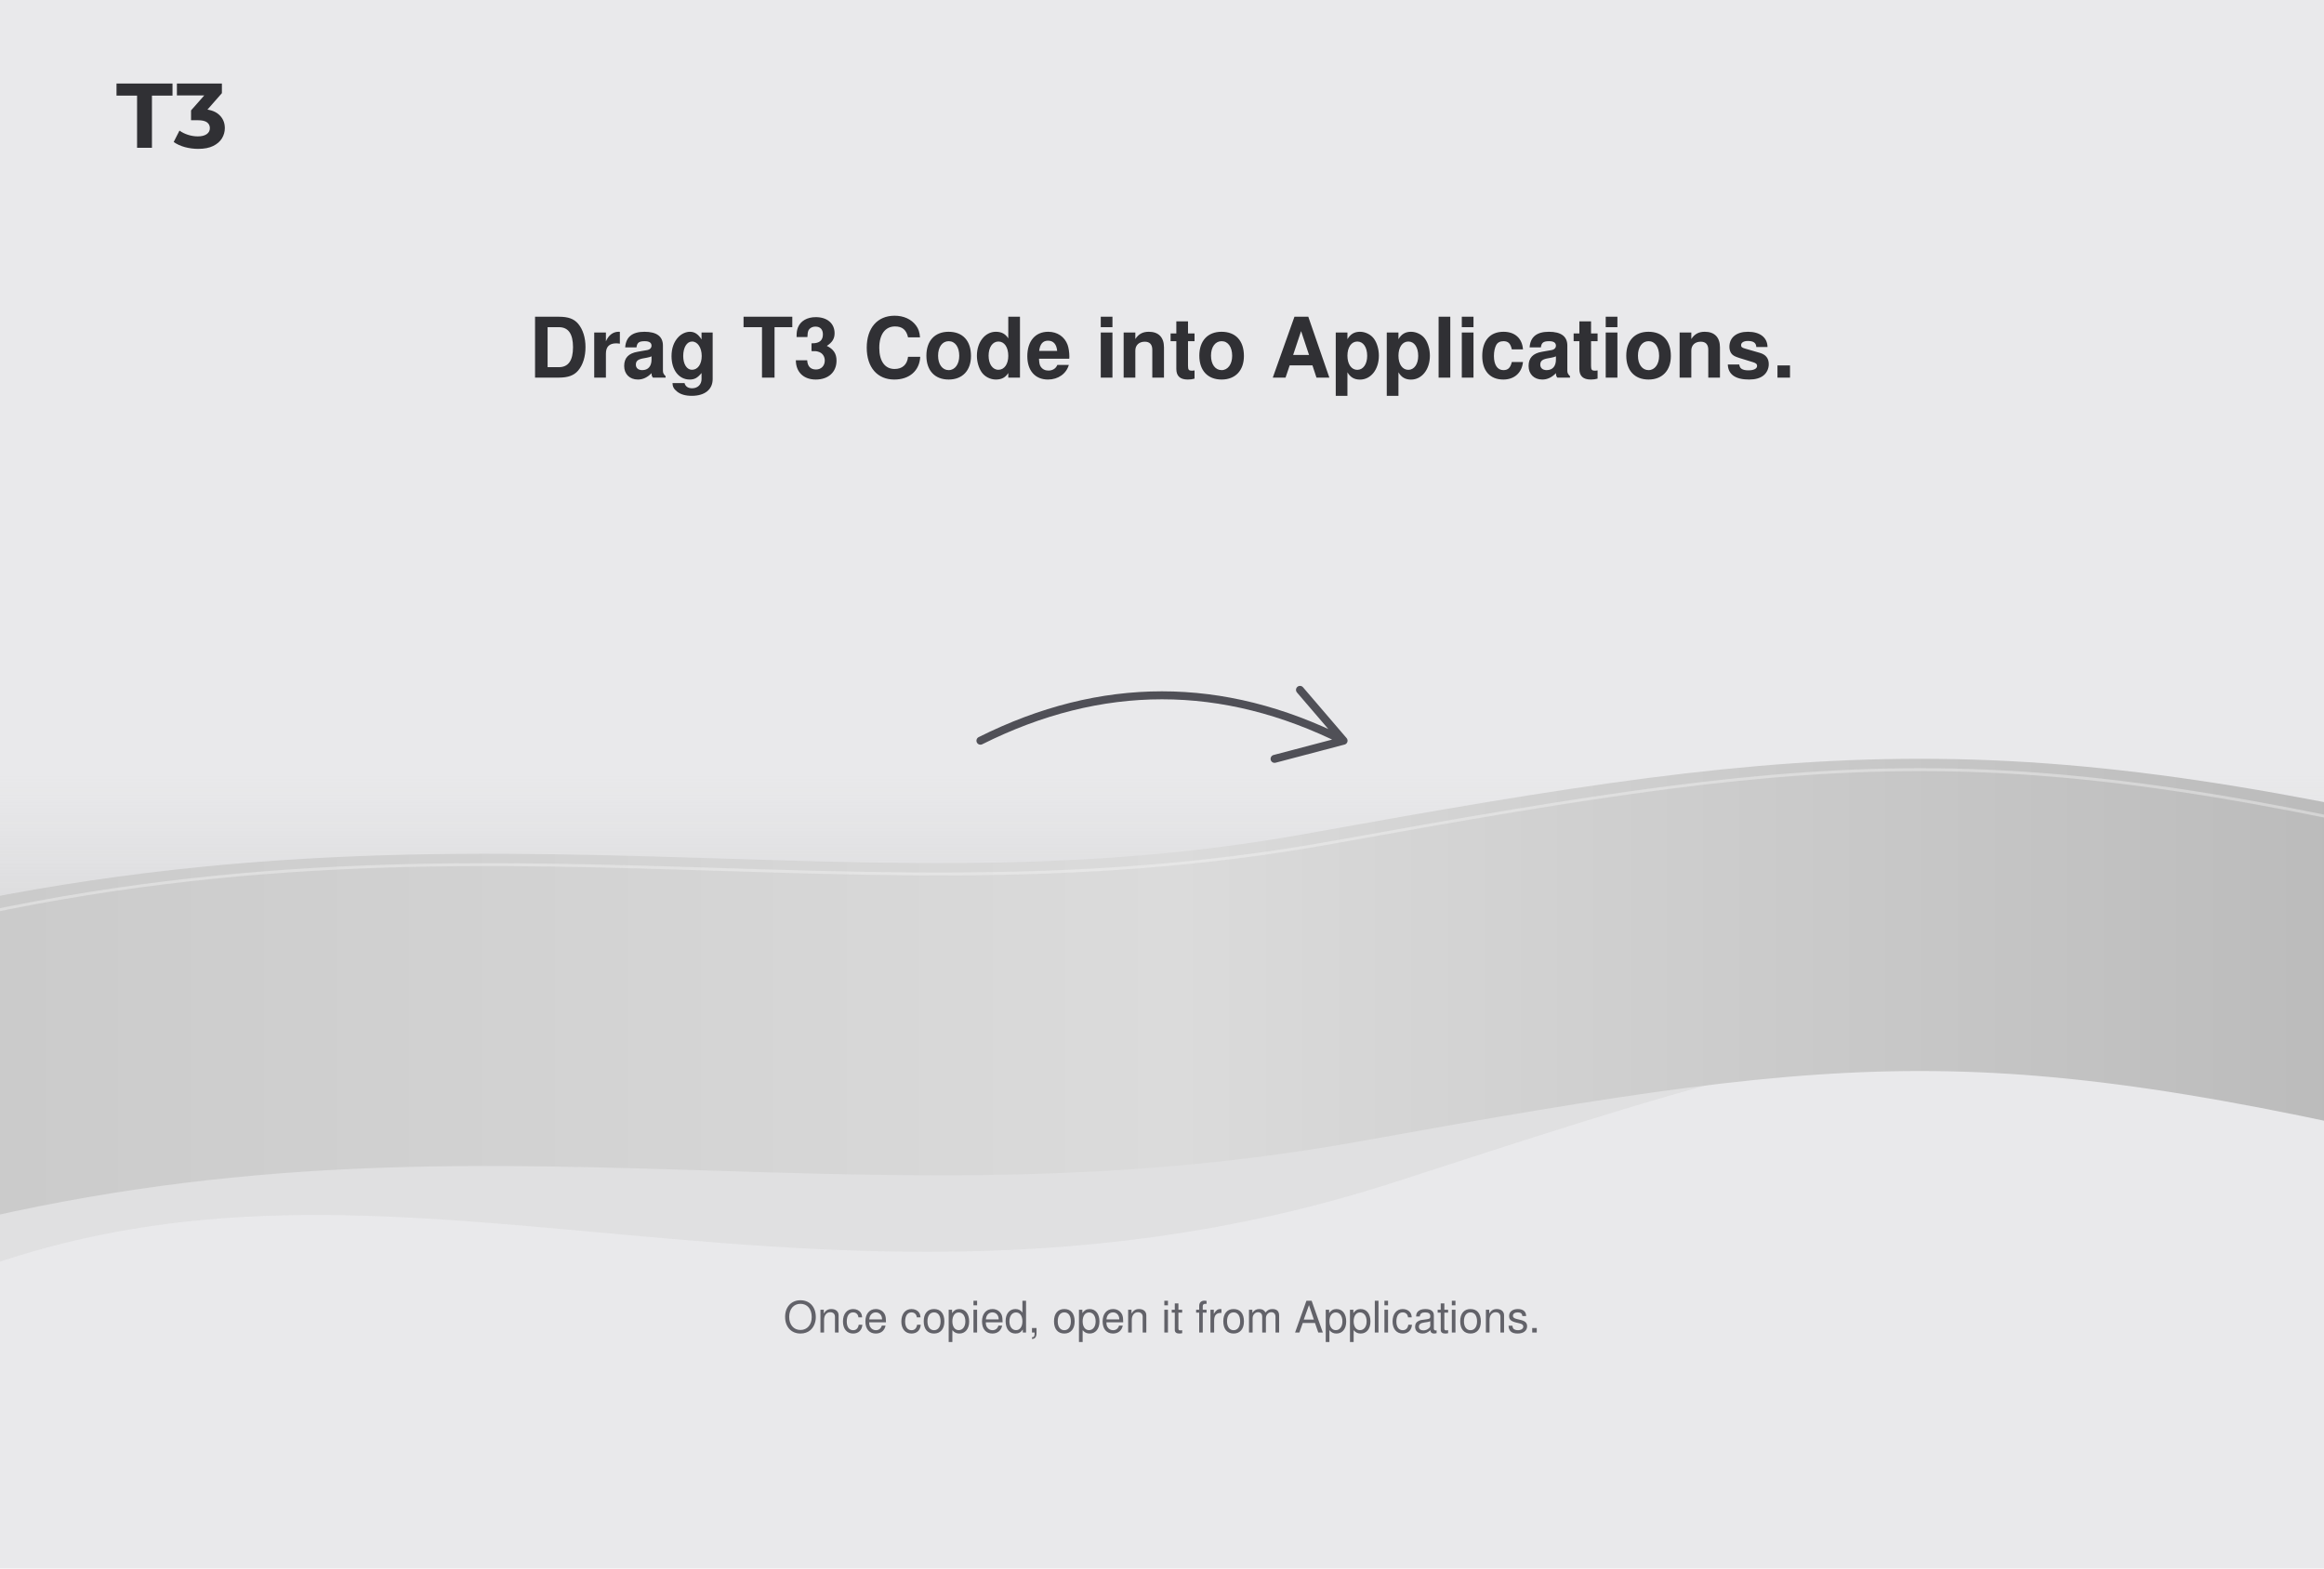
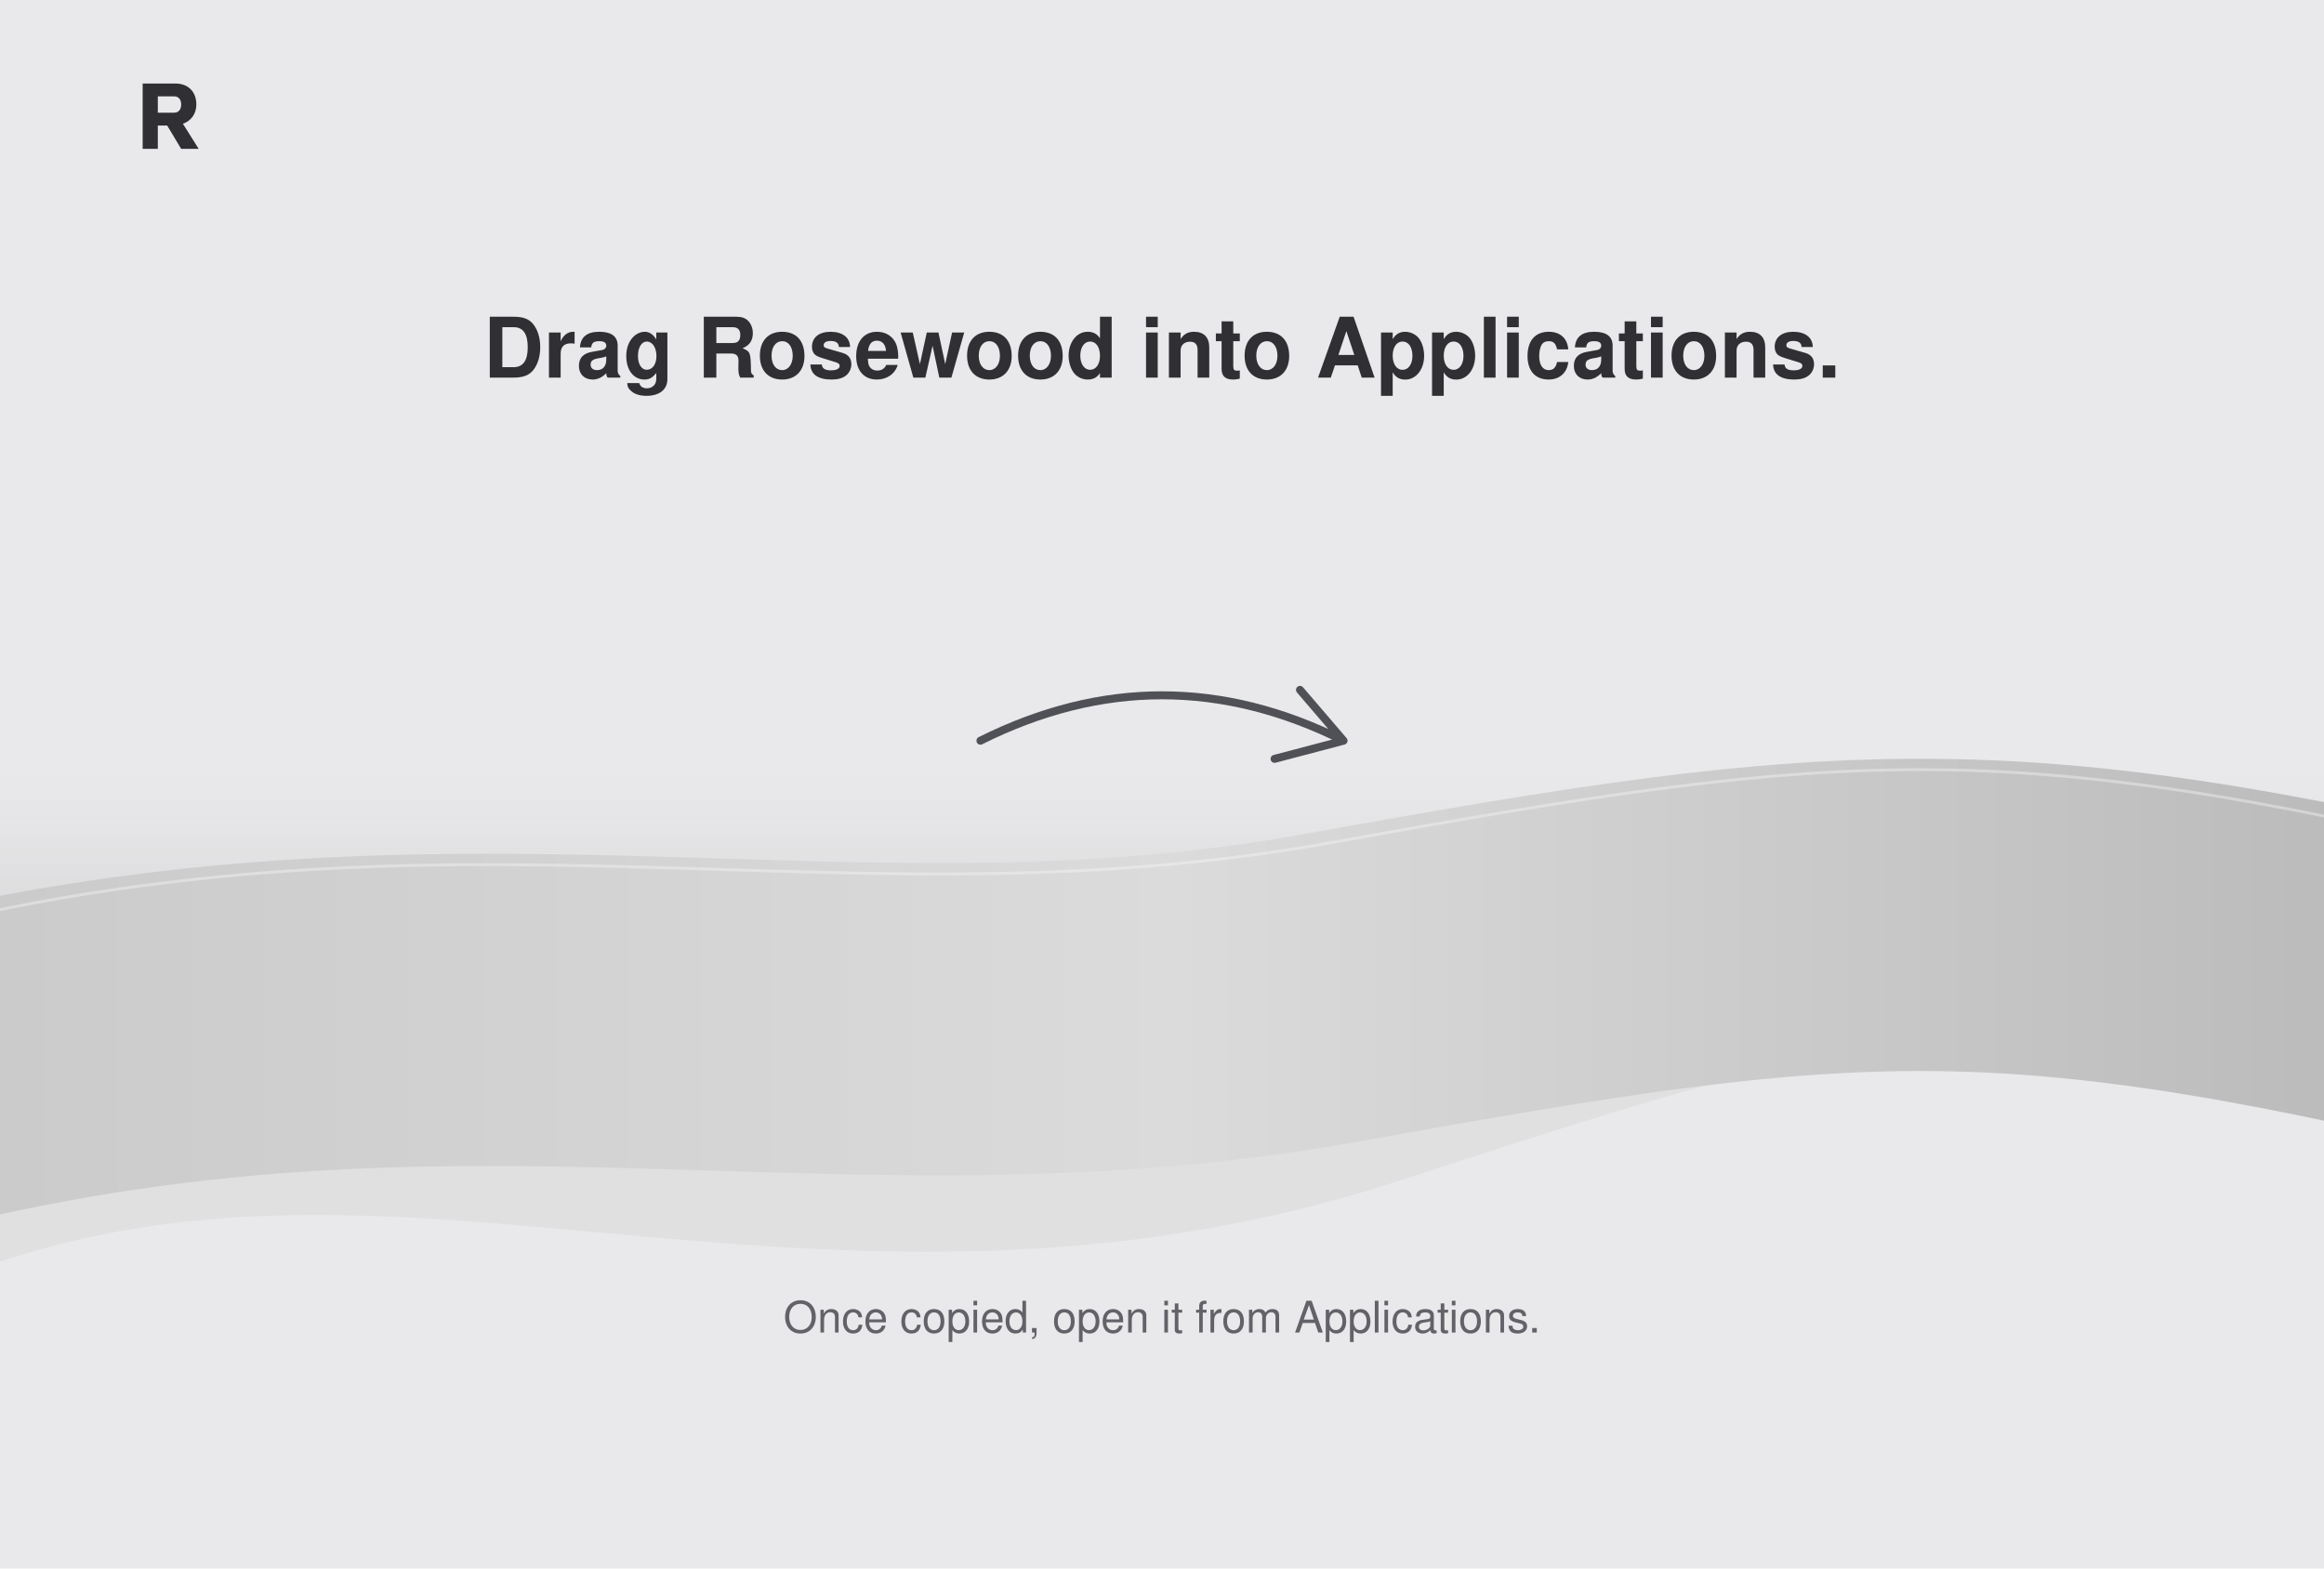
<svg xmlns="http://www.w3.org/2000/svg" width="1280" height="864" viewBox="0 0 640 432">
  <defs>
    <linearGradient id="veil" x1="0" y1="0" x2="0" y2="1">
      <stop stop-color="#B7B7B7" stop-opacity="0" />
      <stop offset=".55" stop-color="#A5A5A5" stop-opacity=".24" />
      <stop offset="1" stop-color="#D1D1D1" stop-opacity=".4" />
    </linearGradient>
    <linearGradient id="silk" x1="0" y1="0" x2="1" y2="0">
      <stop stop-color="#C8C8C8" />
      <stop offset=".5" stop-color="#DBDBDB" />
      <stop offset="1" stop-color="#B5B5B5" />
    </linearGradient>
  </defs>
  <rect width="640" height="432" fill="#E9E9EB" />
  <path d="M-60 293C95 220 214 304 362 256S559 191 707 257" stroke="url(#veil)" stroke-width="146" fill="none" opacity="1" stroke-linecap="round" stroke-linejoin="round" />
  <path d="M-60 306C113 252 223 298 367 272S553 242 707 280" stroke="url(#silk)" stroke-width="86" fill="none" opacity="1" stroke-linecap="round" stroke-linejoin="round" />
  <path d="M-60 266C113 212 223 258 367 232S553 202 707 240" stroke="#F5F5F5" stroke-width="0.8" fill="none" opacity="0.42" stroke-linecap="round" stroke-linejoin="round" />
-   <svg x="32" y="23" width="30" height="18" viewBox="15.531 37 94.394 56.96" fill="#303034">
-     <path d="M33.451 93V47.56H15.531V37H64.331V47.56H46.411V93H33.451ZM86.725 93.96C82.832 93.96 78.965 93.453 75.125 92.44C71.285 91.373 68.032 89.88 65.365 87.96L70.405 78.04C72.539 79.587 75.019 80.813 77.845 81.72C80.672 82.627 83.525 83.08 86.405 83.08C89.659 83.08 92.219 82.44 94.085 81.16C95.952 79.88 96.885 78.12 96.885 75.88C96.885 73.747 96.059 72.067 94.405 70.84C92.752 69.613 90.085 69 86.405 69H80.485V60.44L96.085 42.76L97.525 47.4H68.165V37H107.365V45.4L91.845 63.08L85.285 59.32H89.045C95.925 59.32 101.125 60.867 104.645 63.96C108.165 67.053 109.925 71.027 109.925 75.88C109.925 79.027 109.099 81.987 107.445 84.76C105.792 87.48 103.259 89.693 99.845 91.4C96.432 93.107 92.059 93.96 86.725 93.96Z" />
+   <svg x="32" y="23" width="30" height="18" viewBox="38.318 37 48.823 56.96" fill="#303034">
+     <path d="M38.318 37H66.798C77.987 37 85.107 44.12 85.107 55.309C85.107 63.446 80.53 69.549 73.41 72.092L87.141 93.96H71.884L59.678 73.617H51.541V93.96H38.318V37ZM51.541 48.189V62.428H65.781C69.849 62.428 71.884 59.377 71.884 55.309C71.884 51.24 69.849 48.189 65.781 48.189H51.541Z" />
  </svg>
-   <text x="320" y="104" fill="#303034" font-family="Helvetica" font-size="23" font-weight="700" text-anchor="middle">Drag T3 Code into Applications.</text>
+   <text x="320" y="104" fill="#303034" font-family="Helvetica" font-size="23" font-weight="700" text-anchor="middle">Drag Rosewood into Applications.</text>
  <path d="M270 204Q320 179 370 204M358 190L370 204L351 209" stroke="#505057" stroke-width="2.2" fill="none" opacity="1" stroke-linecap="round" stroke-linejoin="round" />
  <text x="320" y="367" fill="#626269" font-family="Helvetica" font-size="12" font-weight="400" text-anchor="middle">Once copied, open it from Applications.</text>
</svg>
